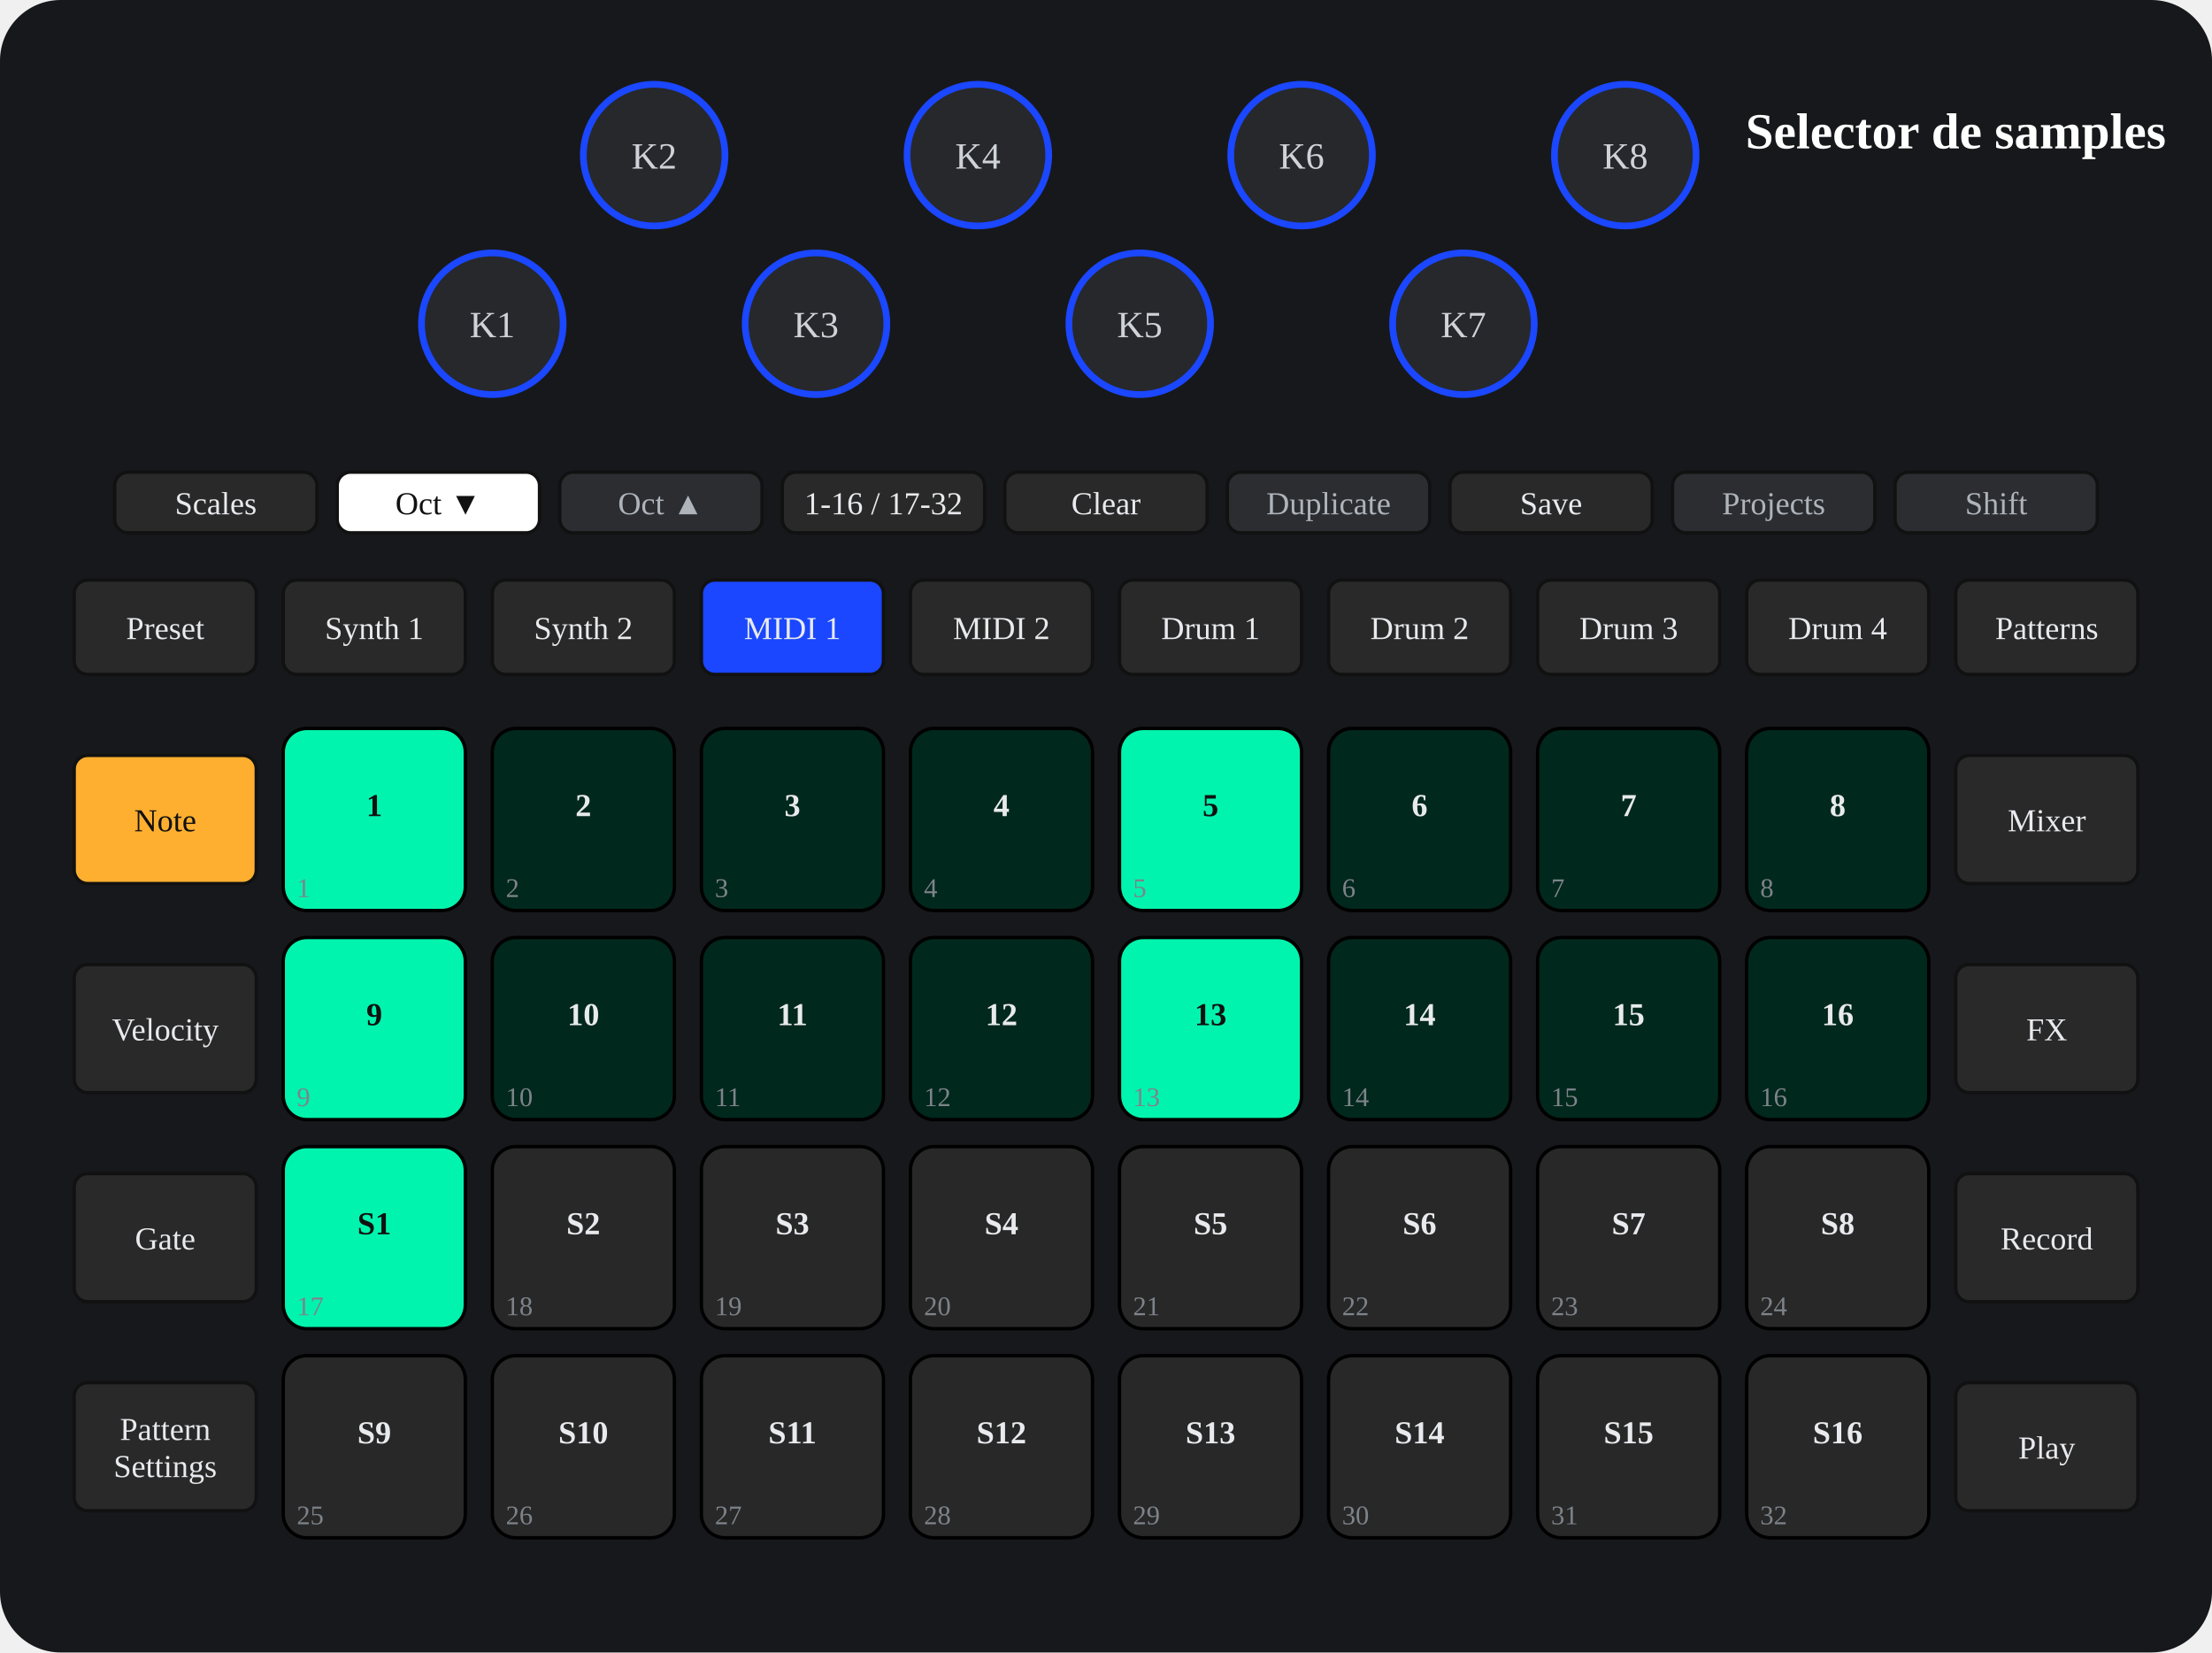
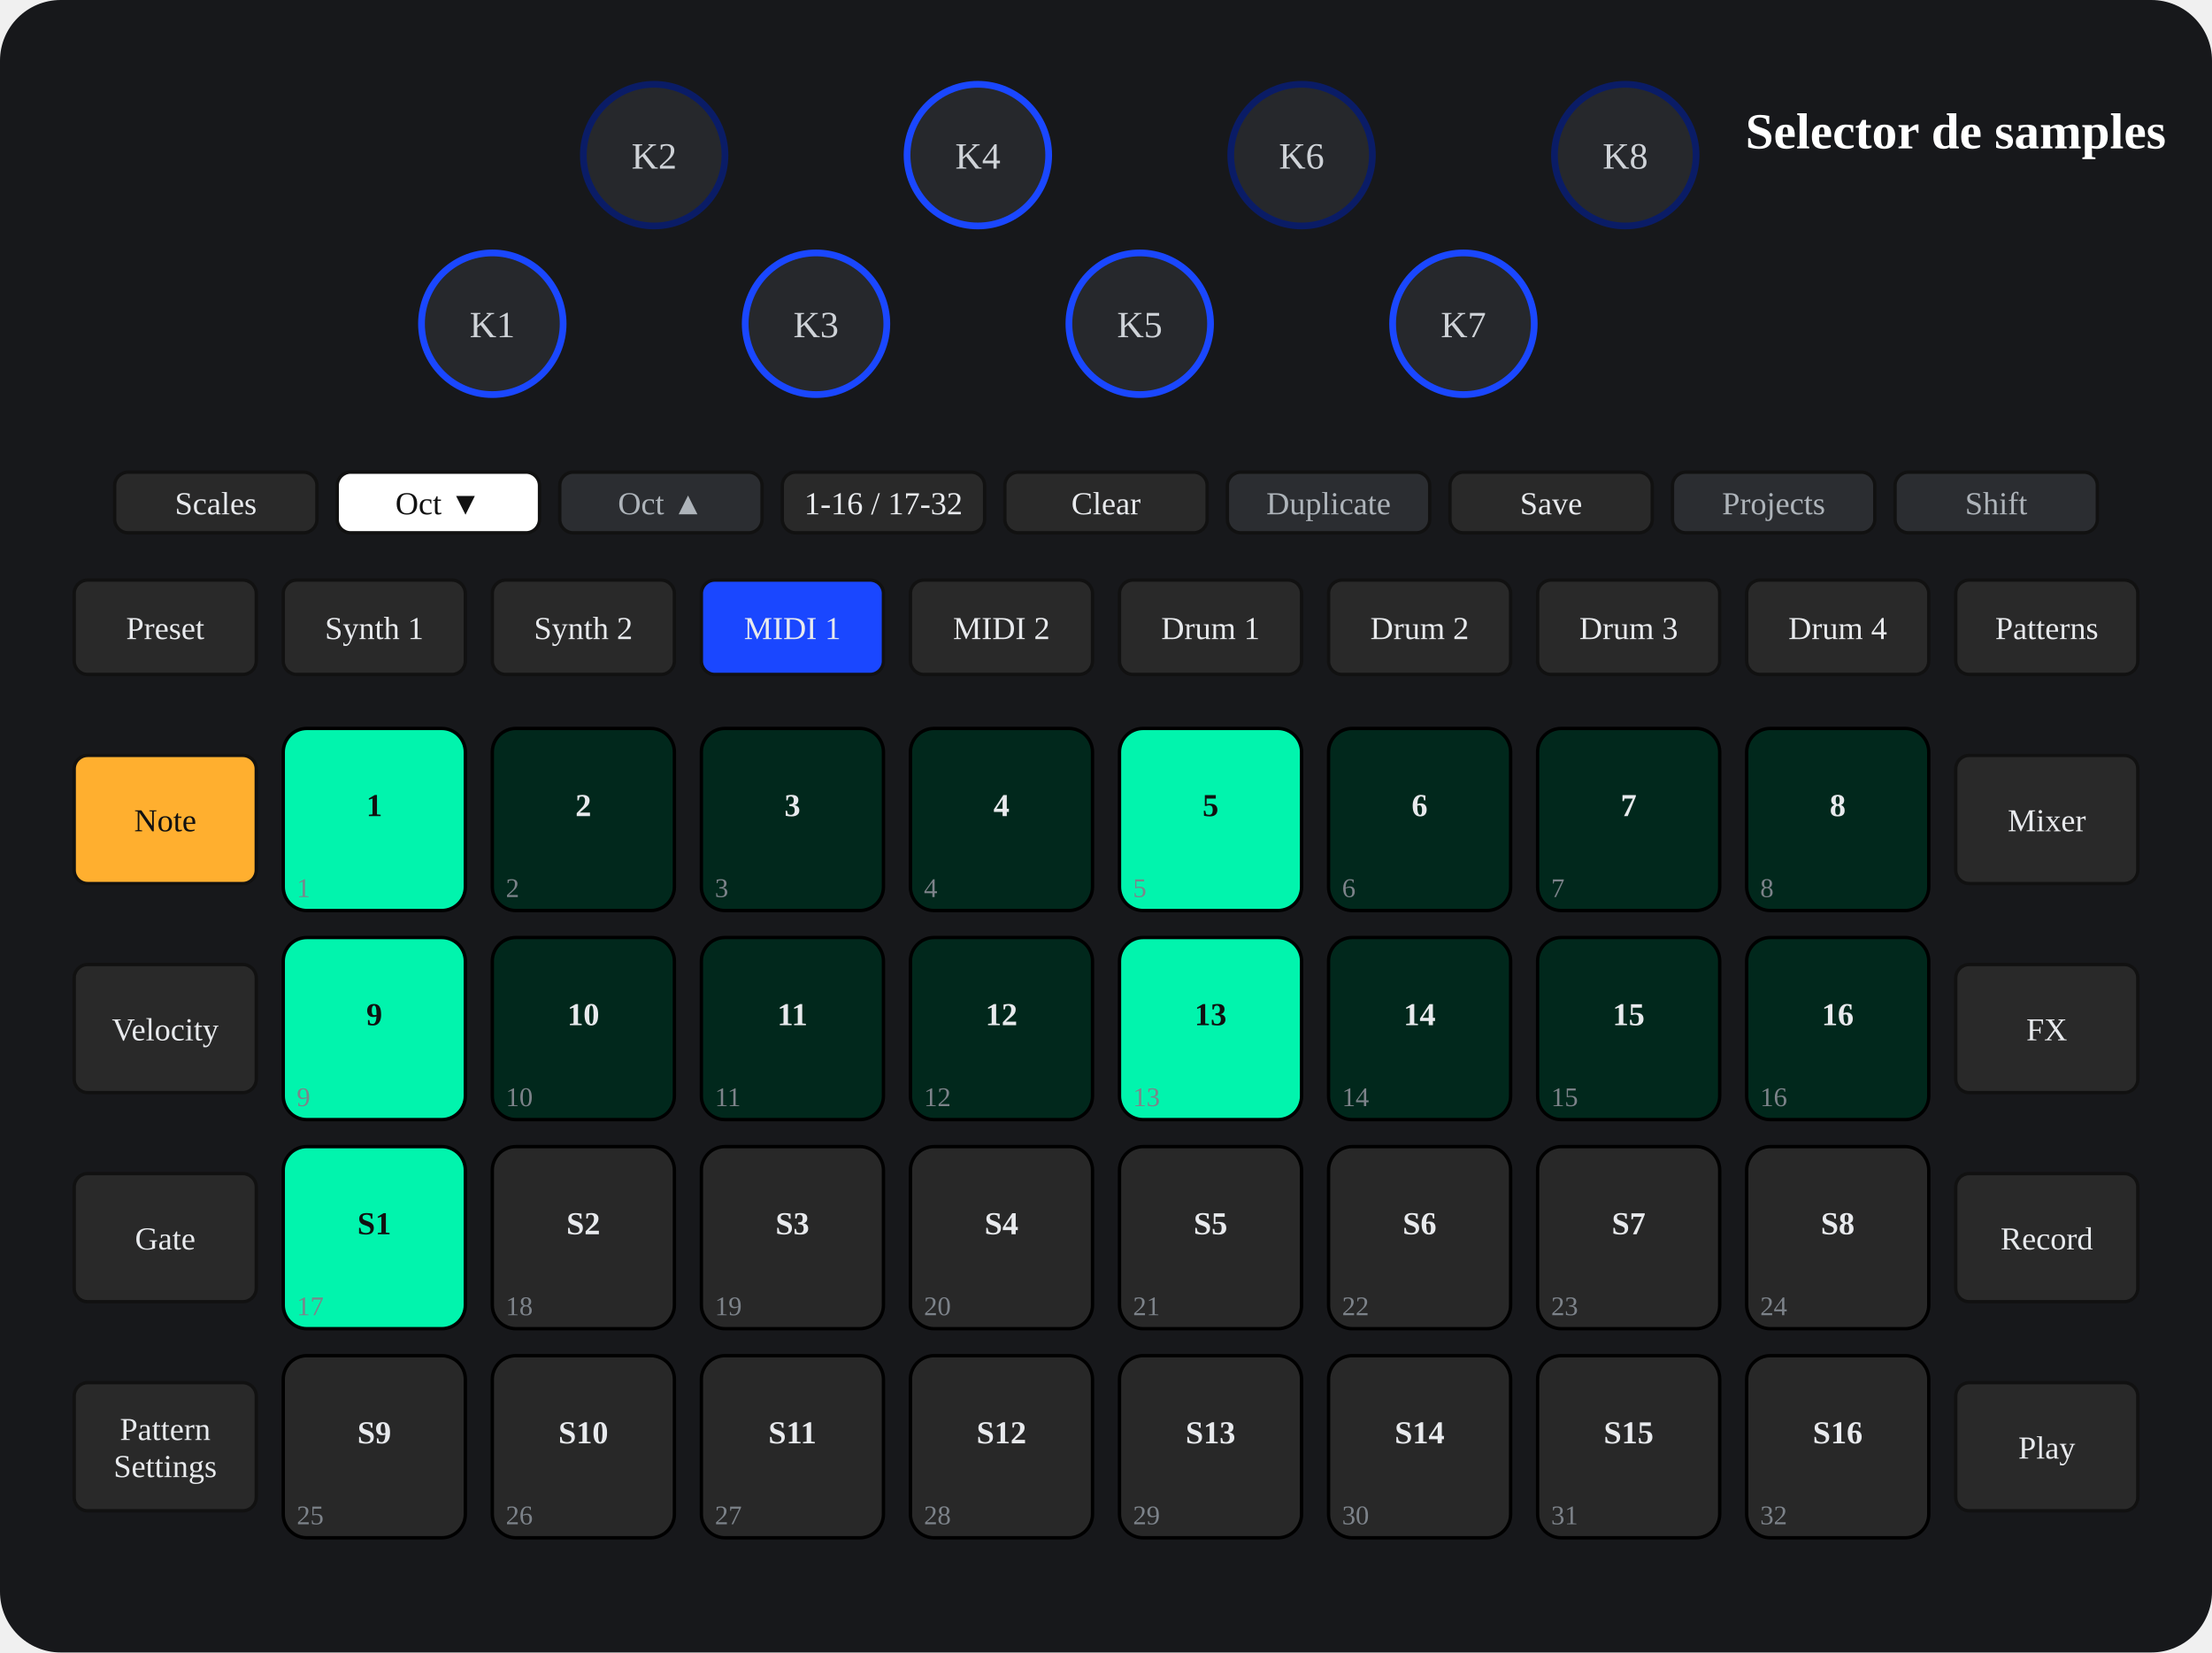
<svg xmlns="http://www.w3.org/2000/svg" viewBox="0 0 656 490" role="img" aria-label="Note ampliada en modo muestra: pads 1-16 los pasos (brillante = con nota), pads 17-32 los samples (el elegido, verde azulado).">
  <rect x="0" y="0" width="656" height="490" rx="18" fill="#17181b" />
  <circle cx="146" cy="96" r="21" fill="#26282c" stroke="#1a47ff" stroke-width="2" />
  <text x="146" y="100" font-size="11" fill="#cfd3d8" text-anchor="middle">K1</text>
-   <circle cx="194" cy="46" r="21" fill="#26282c" stroke="#1a47ff" stroke-width="2" />
+   <circle cx="194" cy="46" r="21" fill="#26282c" stroke="#0a1c66" stroke-width="2" />
  <text x="194" y="50" font-size="11" fill="#cfd3d8" text-anchor="middle">K2</text>
  <circle cx="242" cy="96" r="21" fill="#26282c" stroke="#1a47ff" stroke-width="2" />
  <text x="242" y="100" font-size="11" fill="#cfd3d8" text-anchor="middle">K3</text>
  <circle cx="290" cy="46" r="21" fill="#26282c" stroke="#1a47ff" stroke-width="2" />
  <text x="290" y="50" font-size="11" fill="#cfd3d8" text-anchor="middle">K4</text>
  <circle cx="338" cy="96" r="21" fill="#26282c" stroke="#1a47ff" stroke-width="2" />
  <text x="338" y="100" font-size="11" fill="#cfd3d8" text-anchor="middle">K5</text>
-   <circle cx="386" cy="46" r="21" fill="#26282c" stroke="#1a47ff" stroke-width="2" />
+   <circle cx="386" cy="46" r="21" fill="#26282c" stroke="#0a1c66" stroke-width="2" />
  <text x="386" y="50" font-size="11" fill="#cfd3d8" text-anchor="middle">K6</text>
  <circle cx="434" cy="96" r="21" fill="#26282c" stroke="#1a47ff" stroke-width="2" />
  <text x="434" y="100" font-size="11" fill="#cfd3d8" text-anchor="middle">K7</text>
-   <circle cx="482" cy="46" r="21" fill="#26282c" stroke="#1a47ff" stroke-width="2" />
+   <circle cx="482" cy="46" r="21" fill="#26282c" stroke="#0a1c66" stroke-width="2" />
  <text x="482" y="50" font-size="11" fill="#cfd3d8" text-anchor="middle">K8</text>
  <text x="580" y="44" font-size="15" font-weight="bold" fill="#ffffff" text-anchor="middle">Selector de samples</text>
  <rect x="34" y="140" width="60" height="18" rx="4" fill="#292929" stroke="#111" />
  <text x="64.0" y="152.5" font-size="9.5" fill="#e8eaed" text-anchor="middle">Scales</text>
  <rect x="100" y="140" width="60" height="18" rx="4" fill="#ffffff" stroke="#111" />
  <text x="130.0" y="152.5" font-size="9.5" fill="#111" text-anchor="middle">Oct ▼</text>
  <rect x="166" y="140" width="60" height="18" rx="4" fill="#2b2d31" stroke="#111" />
  <text x="196.0" y="152.5" font-size="9.5" fill="#aeb4ba" text-anchor="middle">Oct ▲</text>
  <rect x="232" y="140" width="60" height="18" rx="4" fill="#292929" stroke="#111" />
  <text x="262.0" y="152.5" font-size="9.5" fill="#e8eaed" text-anchor="middle">1-16 / 17-32</text>
  <rect x="298" y="140" width="60" height="18" rx="4" fill="#292929" stroke="#111" />
  <text x="328.0" y="152.5" font-size="9.5" fill="#e8eaed" text-anchor="middle">Clear</text>
  <rect x="364" y="140" width="60" height="18" rx="4" fill="#2b2d31" stroke="#111" />
  <text x="394.0" y="152.5" font-size="9.5" fill="#aeb4ba" text-anchor="middle">Duplicate</text>
  <rect x="430" y="140" width="60" height="18" rx="4" fill="#292929" stroke="#111" />
  <text x="460.0" y="152.5" font-size="9.5" fill="#e8eaed" text-anchor="middle">Save</text>
  <rect x="496" y="140" width="60" height="18" rx="4" fill="#2b2d31" stroke="#111" />
  <text x="526.0" y="152.5" font-size="9.5" fill="#aeb4ba" text-anchor="middle">Projects</text>
  <rect x="562" y="140" width="60" height="18" rx="4" fill="#2b2d31" stroke="#111" />
  <text x="592.0" y="152.5" font-size="9.5" fill="#aeb4ba" text-anchor="middle">Shift</text>
  <rect x="22" y="172" width="54" height="28" rx="4" fill="#292929" stroke="#111" />
  <text x="49.0" y="189.5" font-size="9.5" fill="#e8eaed" text-anchor="middle">Preset</text>
  <rect x="84" y="172" width="54" height="28" rx="4" fill="#292929" stroke="#111" />
  <text x="111.0" y="189.5" font-size="9.5" fill="#e8eaed" text-anchor="middle">Synth 1</text>
  <rect x="146" y="172" width="54" height="28" rx="4" fill="#292929" stroke="#111" />
  <text x="173.0" y="189.5" font-size="9.5" fill="#e8eaed" text-anchor="middle">Synth 2</text>
  <rect x="208" y="172" width="54" height="28" rx="4" fill="#1a47ff" stroke="#111" />
  <text x="235.0" y="189.5" font-size="9.5" fill="#e8eaed" text-anchor="middle">MIDI 1</text>
  <rect x="270" y="172" width="54" height="28" rx="4" fill="#292929" stroke="#111" />
  <text x="297.0" y="189.5" font-size="9.5" fill="#e8eaed" text-anchor="middle">MIDI 2</text>
  <rect x="332" y="172" width="54" height="28" rx="4" fill="#292929" stroke="#111" />
  <text x="359.0" y="189.5" font-size="9.5" fill="#e8eaed" text-anchor="middle">Drum 1</text>
  <rect x="394" y="172" width="54" height="28" rx="4" fill="#292929" stroke="#111" />
  <text x="421.0" y="189.5" font-size="9.5" fill="#e8eaed" text-anchor="middle">Drum 2</text>
  <rect x="456" y="172" width="54" height="28" rx="4" fill="#292929" stroke="#111" />
  <text x="483.0" y="189.5" font-size="9.5" fill="#e8eaed" text-anchor="middle">Drum 3</text>
  <rect x="518" y="172" width="54" height="28" rx="4" fill="#292929" stroke="#111" />
  <text x="545.0" y="189.5" font-size="9.5" fill="#e8eaed" text-anchor="middle">Drum 4</text>
  <rect x="580" y="172" width="54" height="28" rx="4" fill="#292929" stroke="#111" />
  <text x="607.0" y="189.5" font-size="9.5" fill="#e8eaed" text-anchor="middle">Patterns</text>
  <rect x="22" y="224" width="54" height="38" rx="4" fill="#ffaf2f" stroke="#111" />
  <text x="49.0" y="246.5" font-size="9.5" fill="#111" text-anchor="middle">Note</text>
  <rect x="580" y="224" width="54" height="38" rx="4" fill="#292929" stroke="#111" />
  <text x="607.0" y="246.5" font-size="9.5" fill="#e8eaed" text-anchor="middle">Mixer</text>
  <rect x="22" y="286" width="54" height="38" rx="4" fill="#292929" stroke="#111" />
  <text x="49.0" y="308.5" font-size="9.5" fill="#e8eaed" text-anchor="middle">Velocity</text>
  <rect x="580" y="286" width="54" height="38" rx="4" fill="#292929" stroke="#111" />
  <text x="607.0" y="308.5" font-size="9.5" fill="#e8eaed" text-anchor="middle">FX</text>
  <rect x="22" y="348" width="54" height="38" rx="4" fill="#292929" stroke="#111" />
  <text x="49.0" y="370.5" font-size="9.5" fill="#e8eaed" text-anchor="middle">Gate</text>
  <rect x="580" y="348" width="54" height="38" rx="4" fill="#292929" stroke="#111" />
  <text x="607.0" y="370.5" font-size="9.5" fill="#e8eaed" text-anchor="middle">Record</text>
  <rect x="22" y="410" width="54" height="38" rx="4" fill="#292929" stroke="#111" />
  <text x="49.0" y="427.0" font-size="9.5" fill="#e8eaed" text-anchor="middle">Pattern</text>
  <text x="49.0" y="438.0" font-size="9.5" fill="#e8eaed" text-anchor="middle">Settings</text>
  <rect x="580" y="410" width="54" height="38" rx="4" fill="#292929" stroke="#111" />
  <text x="607.0" y="432.5" font-size="9.5" fill="#e8eaed" text-anchor="middle">Play</text>
  <rect x="84" y="216" width="54" height="54" rx="7" fill="#00ffb5" fill-opacity="0.95" stroke="#000" stroke-width="1" />
  <text x="111.0" y="242" font-size="9.5" fill="#111" text-anchor="middle" font-weight="bold">1</text>
  <text x="88" y="266" font-size="8" fill="#7d838a">1</text>
  <rect x="146" y="216" width="54" height="54" rx="7" fill="#00291d" fill-opacity="0.95" stroke="#000" stroke-width="1" />
  <text x="173.0" y="242" font-size="9.5" fill="#e8eaed" text-anchor="middle" font-weight="bold">2</text>
  <text x="150" y="266" font-size="8" fill="#7d838a">2</text>
  <rect x="208" y="216" width="54" height="54" rx="7" fill="#00291d" fill-opacity="0.95" stroke="#000" stroke-width="1" />
  <text x="235.0" y="242" font-size="9.5" fill="#e8eaed" text-anchor="middle" font-weight="bold">3</text>
  <text x="212" y="266" font-size="8" fill="#7d838a">3</text>
  <rect x="270" y="216" width="54" height="54" rx="7" fill="#00291d" fill-opacity="0.95" stroke="#000" stroke-width="1" />
  <text x="297.0" y="242" font-size="9.5" fill="#e8eaed" text-anchor="middle" font-weight="bold">4</text>
  <text x="274" y="266" font-size="8" fill="#7d838a">4</text>
  <rect x="332" y="216" width="54" height="54" rx="7" fill="#00ffb5" fill-opacity="0.95" stroke="#000" stroke-width="1" />
  <text x="359.0" y="242" font-size="9.5" fill="#111" text-anchor="middle" font-weight="bold">5</text>
  <text x="336" y="266" font-size="8" fill="#7d838a">5</text>
  <rect x="394" y="216" width="54" height="54" rx="7" fill="#00291d" fill-opacity="0.95" stroke="#000" stroke-width="1" />
  <text x="421.0" y="242" font-size="9.5" fill="#e8eaed" text-anchor="middle" font-weight="bold">6</text>
  <text x="398" y="266" font-size="8" fill="#7d838a">6</text>
  <rect x="456" y="216" width="54" height="54" rx="7" fill="#00291d" fill-opacity="0.95" stroke="#000" stroke-width="1" />
  <text x="483.0" y="242" font-size="9.5" fill="#e8eaed" text-anchor="middle" font-weight="bold">7</text>
  <text x="460" y="266" font-size="8" fill="#7d838a">7</text>
  <rect x="518" y="216" width="54" height="54" rx="7" fill="#00291d" fill-opacity="0.95" stroke="#000" stroke-width="1" />
  <text x="545.0" y="242" font-size="9.5" fill="#e8eaed" text-anchor="middle" font-weight="bold">8</text>
  <text x="522" y="266" font-size="8" fill="#7d838a">8</text>
  <rect x="84" y="278" width="54" height="54" rx="7" fill="#00ffb5" fill-opacity="0.95" stroke="#000" stroke-width="1" />
  <text x="111.0" y="304" font-size="9.5" fill="#111" text-anchor="middle" font-weight="bold">9</text>
  <text x="88" y="328" font-size="8" fill="#7d838a">9</text>
  <rect x="146" y="278" width="54" height="54" rx="7" fill="#00291d" fill-opacity="0.95" stroke="#000" stroke-width="1" />
  <text x="173.0" y="304" font-size="9.5" fill="#e8eaed" text-anchor="middle" font-weight="bold">10</text>
  <text x="150" y="328" font-size="8" fill="#7d838a">10</text>
  <rect x="208" y="278" width="54" height="54" rx="7" fill="#00291d" fill-opacity="0.95" stroke="#000" stroke-width="1" />
  <text x="235.0" y="304" font-size="9.5" fill="#e8eaed" text-anchor="middle" font-weight="bold">11</text>
  <text x="212" y="328" font-size="8" fill="#7d838a">11</text>
  <rect x="270" y="278" width="54" height="54" rx="7" fill="#00291d" fill-opacity="0.95" stroke="#000" stroke-width="1" />
  <text x="297.0" y="304" font-size="9.5" fill="#e8eaed" text-anchor="middle" font-weight="bold">12</text>
  <text x="274" y="328" font-size="8" fill="#7d838a">12</text>
  <rect x="332" y="278" width="54" height="54" rx="7" fill="#00ffb5" fill-opacity="0.95" stroke="#000" stroke-width="1" />
  <text x="359.0" y="304" font-size="9.5" fill="#111" text-anchor="middle" font-weight="bold">13</text>
  <text x="336" y="328" font-size="8" fill="#7d838a">13</text>
  <rect x="394" y="278" width="54" height="54" rx="7" fill="#00291d" fill-opacity="0.95" stroke="#000" stroke-width="1" />
  <text x="421.0" y="304" font-size="9.5" fill="#e8eaed" text-anchor="middle" font-weight="bold">14</text>
  <text x="398" y="328" font-size="8" fill="#7d838a">14</text>
  <rect x="456" y="278" width="54" height="54" rx="7" fill="#00291d" fill-opacity="0.95" stroke="#000" stroke-width="1" />
  <text x="483.0" y="304" font-size="9.5" fill="#e8eaed" text-anchor="middle" font-weight="bold">15</text>
  <text x="460" y="328" font-size="8" fill="#7d838a">15</text>
  <rect x="518" y="278" width="54" height="54" rx="7" fill="#00291d" fill-opacity="0.95" stroke="#000" stroke-width="1" />
  <text x="545.0" y="304" font-size="9.5" fill="#e8eaed" text-anchor="middle" font-weight="bold">16</text>
  <text x="522" y="328" font-size="8" fill="#7d838a">16</text>
  <rect x="84" y="340" width="54" height="54" rx="7" fill="#00ffb5" fill-opacity="0.95" stroke="#000" stroke-width="1" />
  <text x="111.0" y="366" font-size="9.5" fill="#111" text-anchor="middle" font-weight="bold">S1</text>
  <text x="88" y="390" font-size="8" fill="#7d838a">17</text>
  <rect x="146" y="340" width="54" height="54" rx="7" fill="#292929" fill-opacity="0.95" stroke="#000" stroke-width="1" />
  <text x="173.0" y="366" font-size="9.5" fill="#e8eaed" text-anchor="middle" font-weight="bold">S2</text>
  <text x="150" y="390" font-size="8" fill="#7d838a">18</text>
  <rect x="208" y="340" width="54" height="54" rx="7" fill="#292929" fill-opacity="0.95" stroke="#000" stroke-width="1" />
  <text x="235.0" y="366" font-size="9.5" fill="#e8eaed" text-anchor="middle" font-weight="bold">S3</text>
  <text x="212" y="390" font-size="8" fill="#7d838a">19</text>
  <rect x="270" y="340" width="54" height="54" rx="7" fill="#292929" fill-opacity="0.95" stroke="#000" stroke-width="1" />
  <text x="297.0" y="366" font-size="9.5" fill="#e8eaed" text-anchor="middle" font-weight="bold">S4</text>
  <text x="274" y="390" font-size="8" fill="#7d838a">20</text>
  <rect x="332" y="340" width="54" height="54" rx="7" fill="#292929" fill-opacity="0.95" stroke="#000" stroke-width="1" />
  <text x="359.0" y="366" font-size="9.5" fill="#e8eaed" text-anchor="middle" font-weight="bold">S5</text>
  <text x="336" y="390" font-size="8" fill="#7d838a">21</text>
  <rect x="394" y="340" width="54" height="54" rx="7" fill="#292929" fill-opacity="0.95" stroke="#000" stroke-width="1" />
  <text x="421.0" y="366" font-size="9.5" fill="#e8eaed" text-anchor="middle" font-weight="bold">S6</text>
  <text x="398" y="390" font-size="8" fill="#7d838a">22</text>
  <rect x="456" y="340" width="54" height="54" rx="7" fill="#292929" fill-opacity="0.95" stroke="#000" stroke-width="1" />
  <text x="483.0" y="366" font-size="9.5" fill="#e8eaed" text-anchor="middle" font-weight="bold">S7</text>
  <text x="460" y="390" font-size="8" fill="#7d838a">23</text>
  <rect x="518" y="340" width="54" height="54" rx="7" fill="#292929" fill-opacity="0.95" stroke="#000" stroke-width="1" />
  <text x="545.0" y="366" font-size="9.5" fill="#e8eaed" text-anchor="middle" font-weight="bold">S8</text>
  <text x="522" y="390" font-size="8" fill="#7d838a">24</text>
  <rect x="84" y="402" width="54" height="54" rx="7" fill="#292929" fill-opacity="0.95" stroke="#000" stroke-width="1" />
  <text x="111.0" y="428" font-size="9.5" fill="#e8eaed" text-anchor="middle" font-weight="bold">S9</text>
  <text x="88" y="452" font-size="8" fill="#7d838a">25</text>
  <rect x="146" y="402" width="54" height="54" rx="7" fill="#292929" fill-opacity="0.95" stroke="#000" stroke-width="1" />
  <text x="173.0" y="428" font-size="9.5" fill="#e8eaed" text-anchor="middle" font-weight="bold">S10</text>
  <text x="150" y="452" font-size="8" fill="#7d838a">26</text>
  <rect x="208" y="402" width="54" height="54" rx="7" fill="#292929" fill-opacity="0.95" stroke="#000" stroke-width="1" />
  <text x="235.0" y="428" font-size="9.5" fill="#e8eaed" text-anchor="middle" font-weight="bold">S11</text>
  <text x="212" y="452" font-size="8" fill="#7d838a">27</text>
  <rect x="270" y="402" width="54" height="54" rx="7" fill="#292929" fill-opacity="0.95" stroke="#000" stroke-width="1" />
  <text x="297.0" y="428" font-size="9.5" fill="#e8eaed" text-anchor="middle" font-weight="bold">S12</text>
  <text x="274" y="452" font-size="8" fill="#7d838a">28</text>
  <rect x="332" y="402" width="54" height="54" rx="7" fill="#292929" fill-opacity="0.95" stroke="#000" stroke-width="1" />
  <text x="359.0" y="428" font-size="9.5" fill="#e8eaed" text-anchor="middle" font-weight="bold">S13</text>
  <text x="336" y="452" font-size="8" fill="#7d838a">29</text>
  <rect x="394" y="402" width="54" height="54" rx="7" fill="#292929" fill-opacity="0.95" stroke="#000" stroke-width="1" />
  <text x="421.0" y="428" font-size="9.5" fill="#e8eaed" text-anchor="middle" font-weight="bold">S14</text>
  <text x="398" y="452" font-size="8" fill="#7d838a">30</text>
  <rect x="456" y="402" width="54" height="54" rx="7" fill="#292929" fill-opacity="0.95" stroke="#000" stroke-width="1" />
  <text x="483.0" y="428" font-size="9.5" fill="#e8eaed" text-anchor="middle" font-weight="bold">S15</text>
  <text x="460" y="452" font-size="8" fill="#7d838a">31</text>
  <rect x="518" y="402" width="54" height="54" rx="7" fill="#292929" fill-opacity="0.95" stroke="#000" stroke-width="1" />
  <text x="545.0" y="428" font-size="9.5" fill="#e8eaed" text-anchor="middle" font-weight="bold">S16</text>
  <text x="522" y="452" font-size="8" fill="#7d838a">32</text>
</svg>
